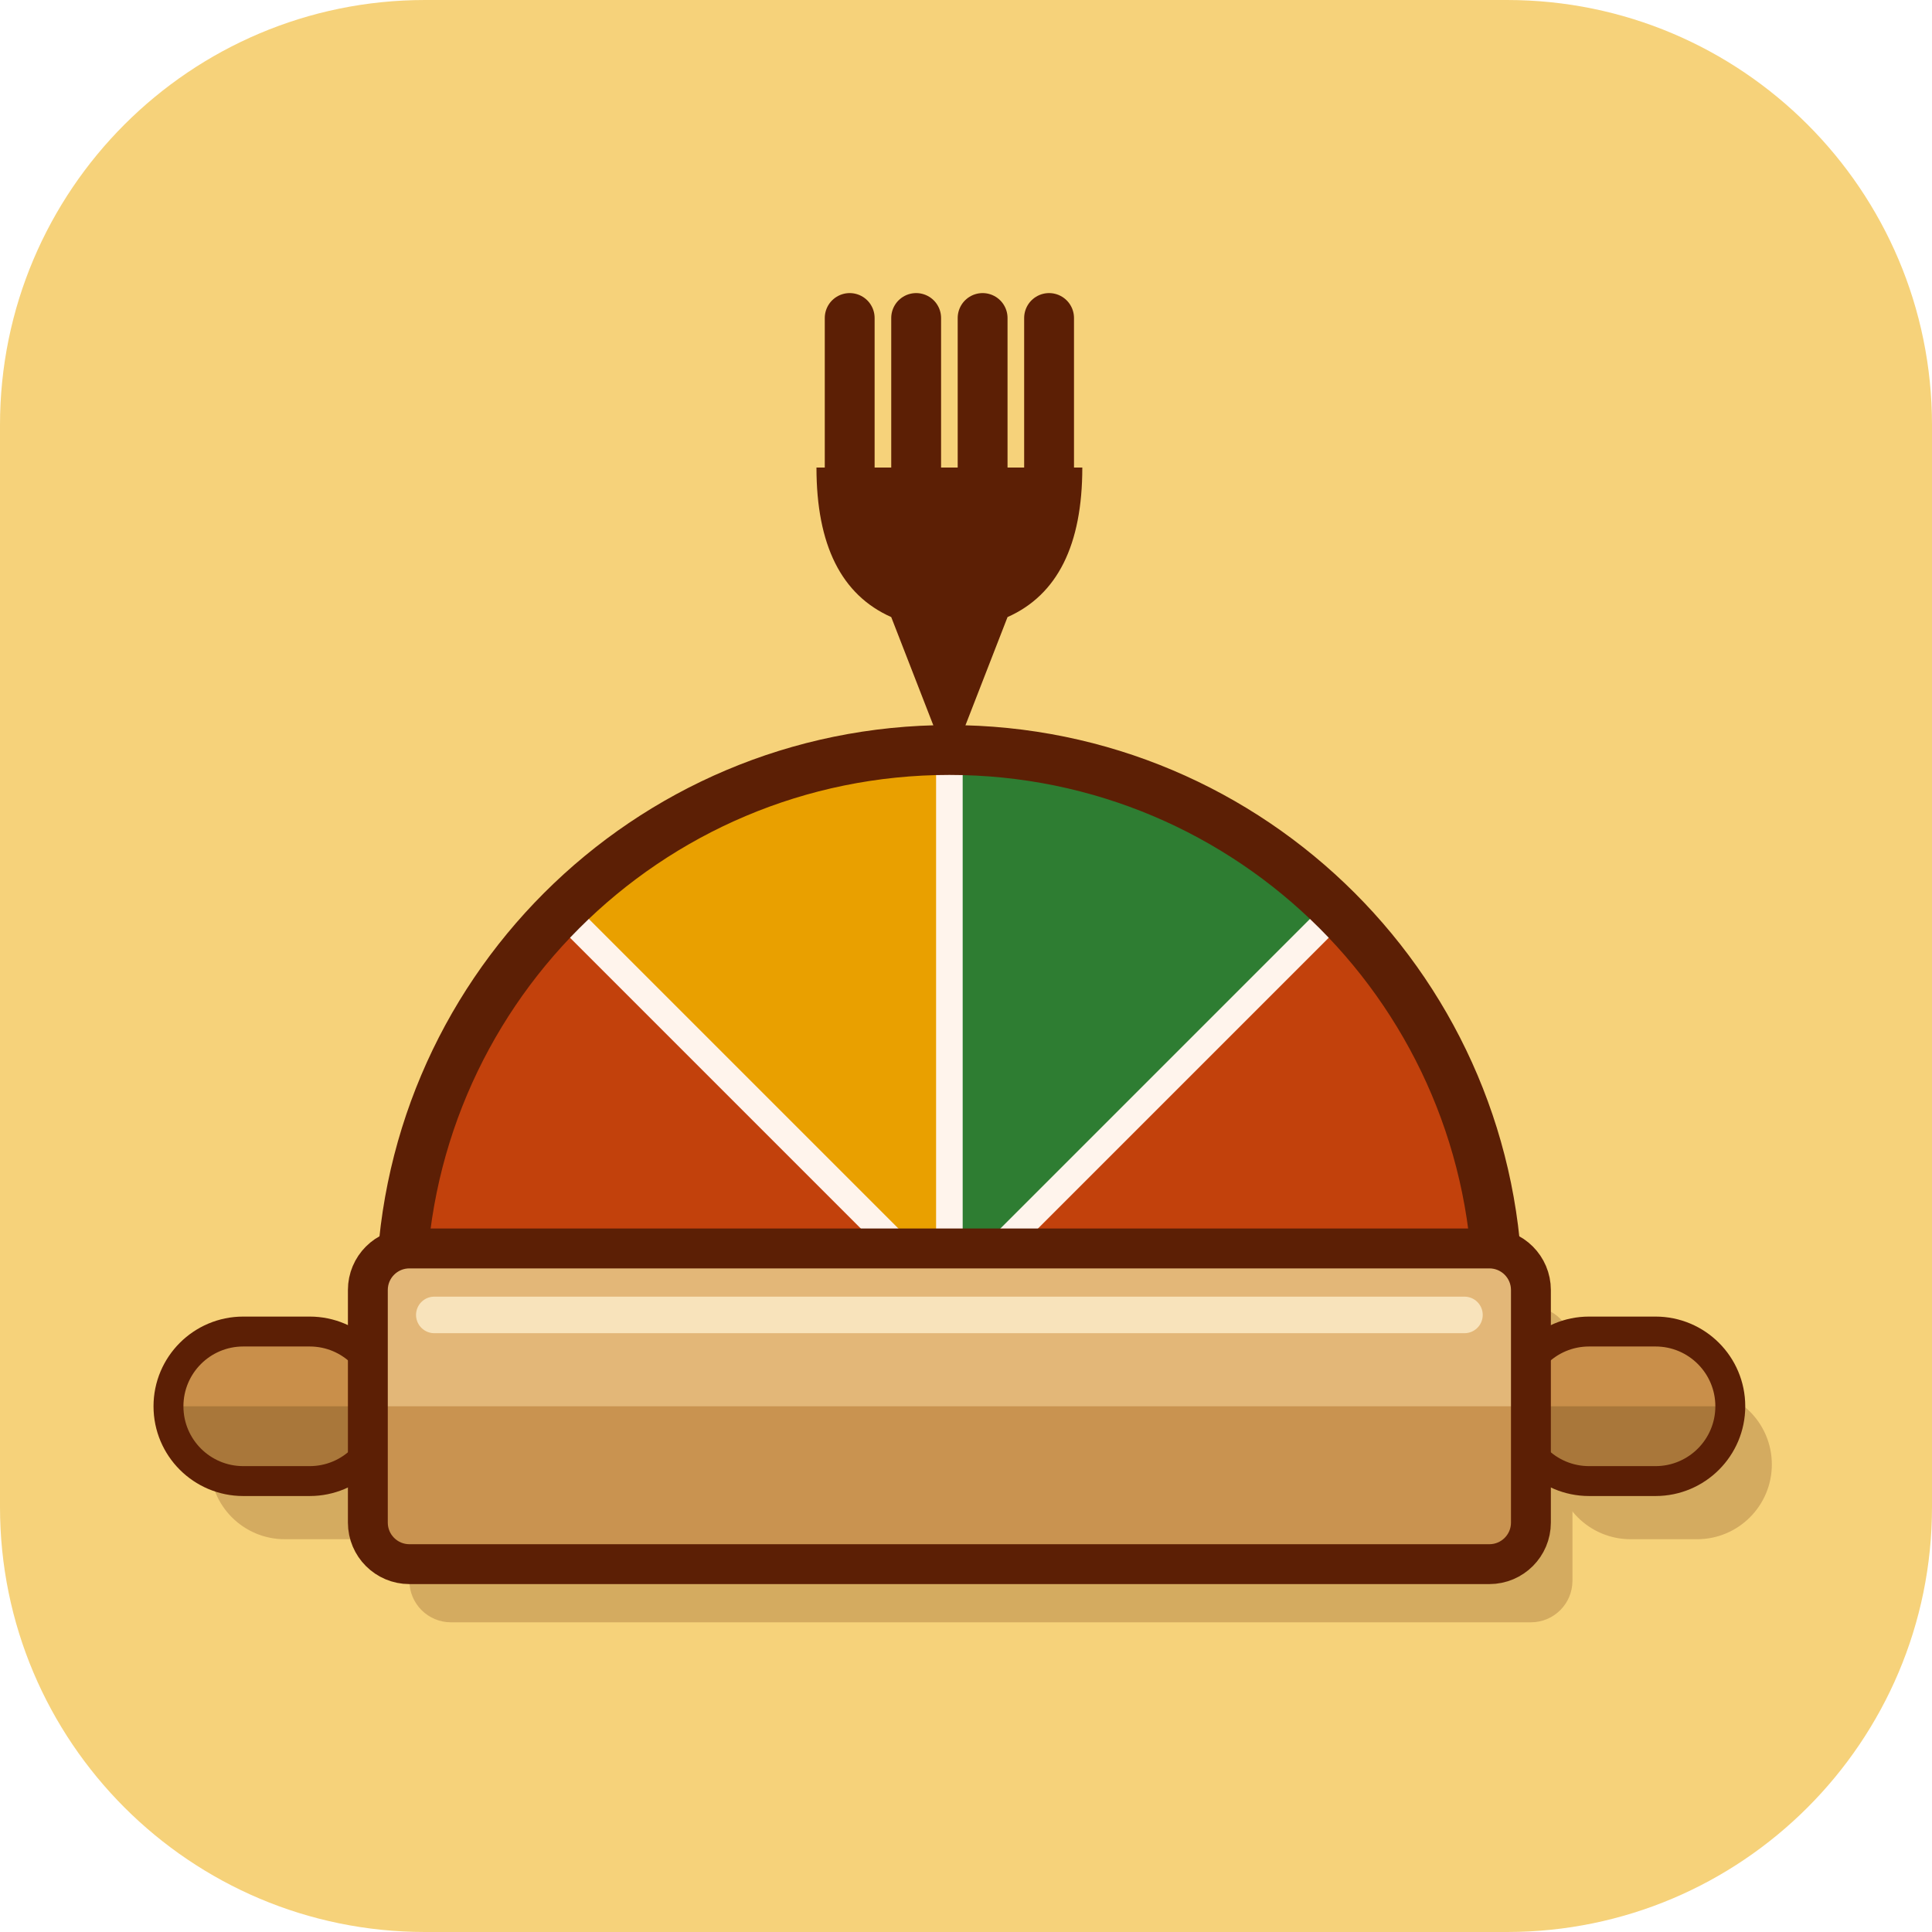
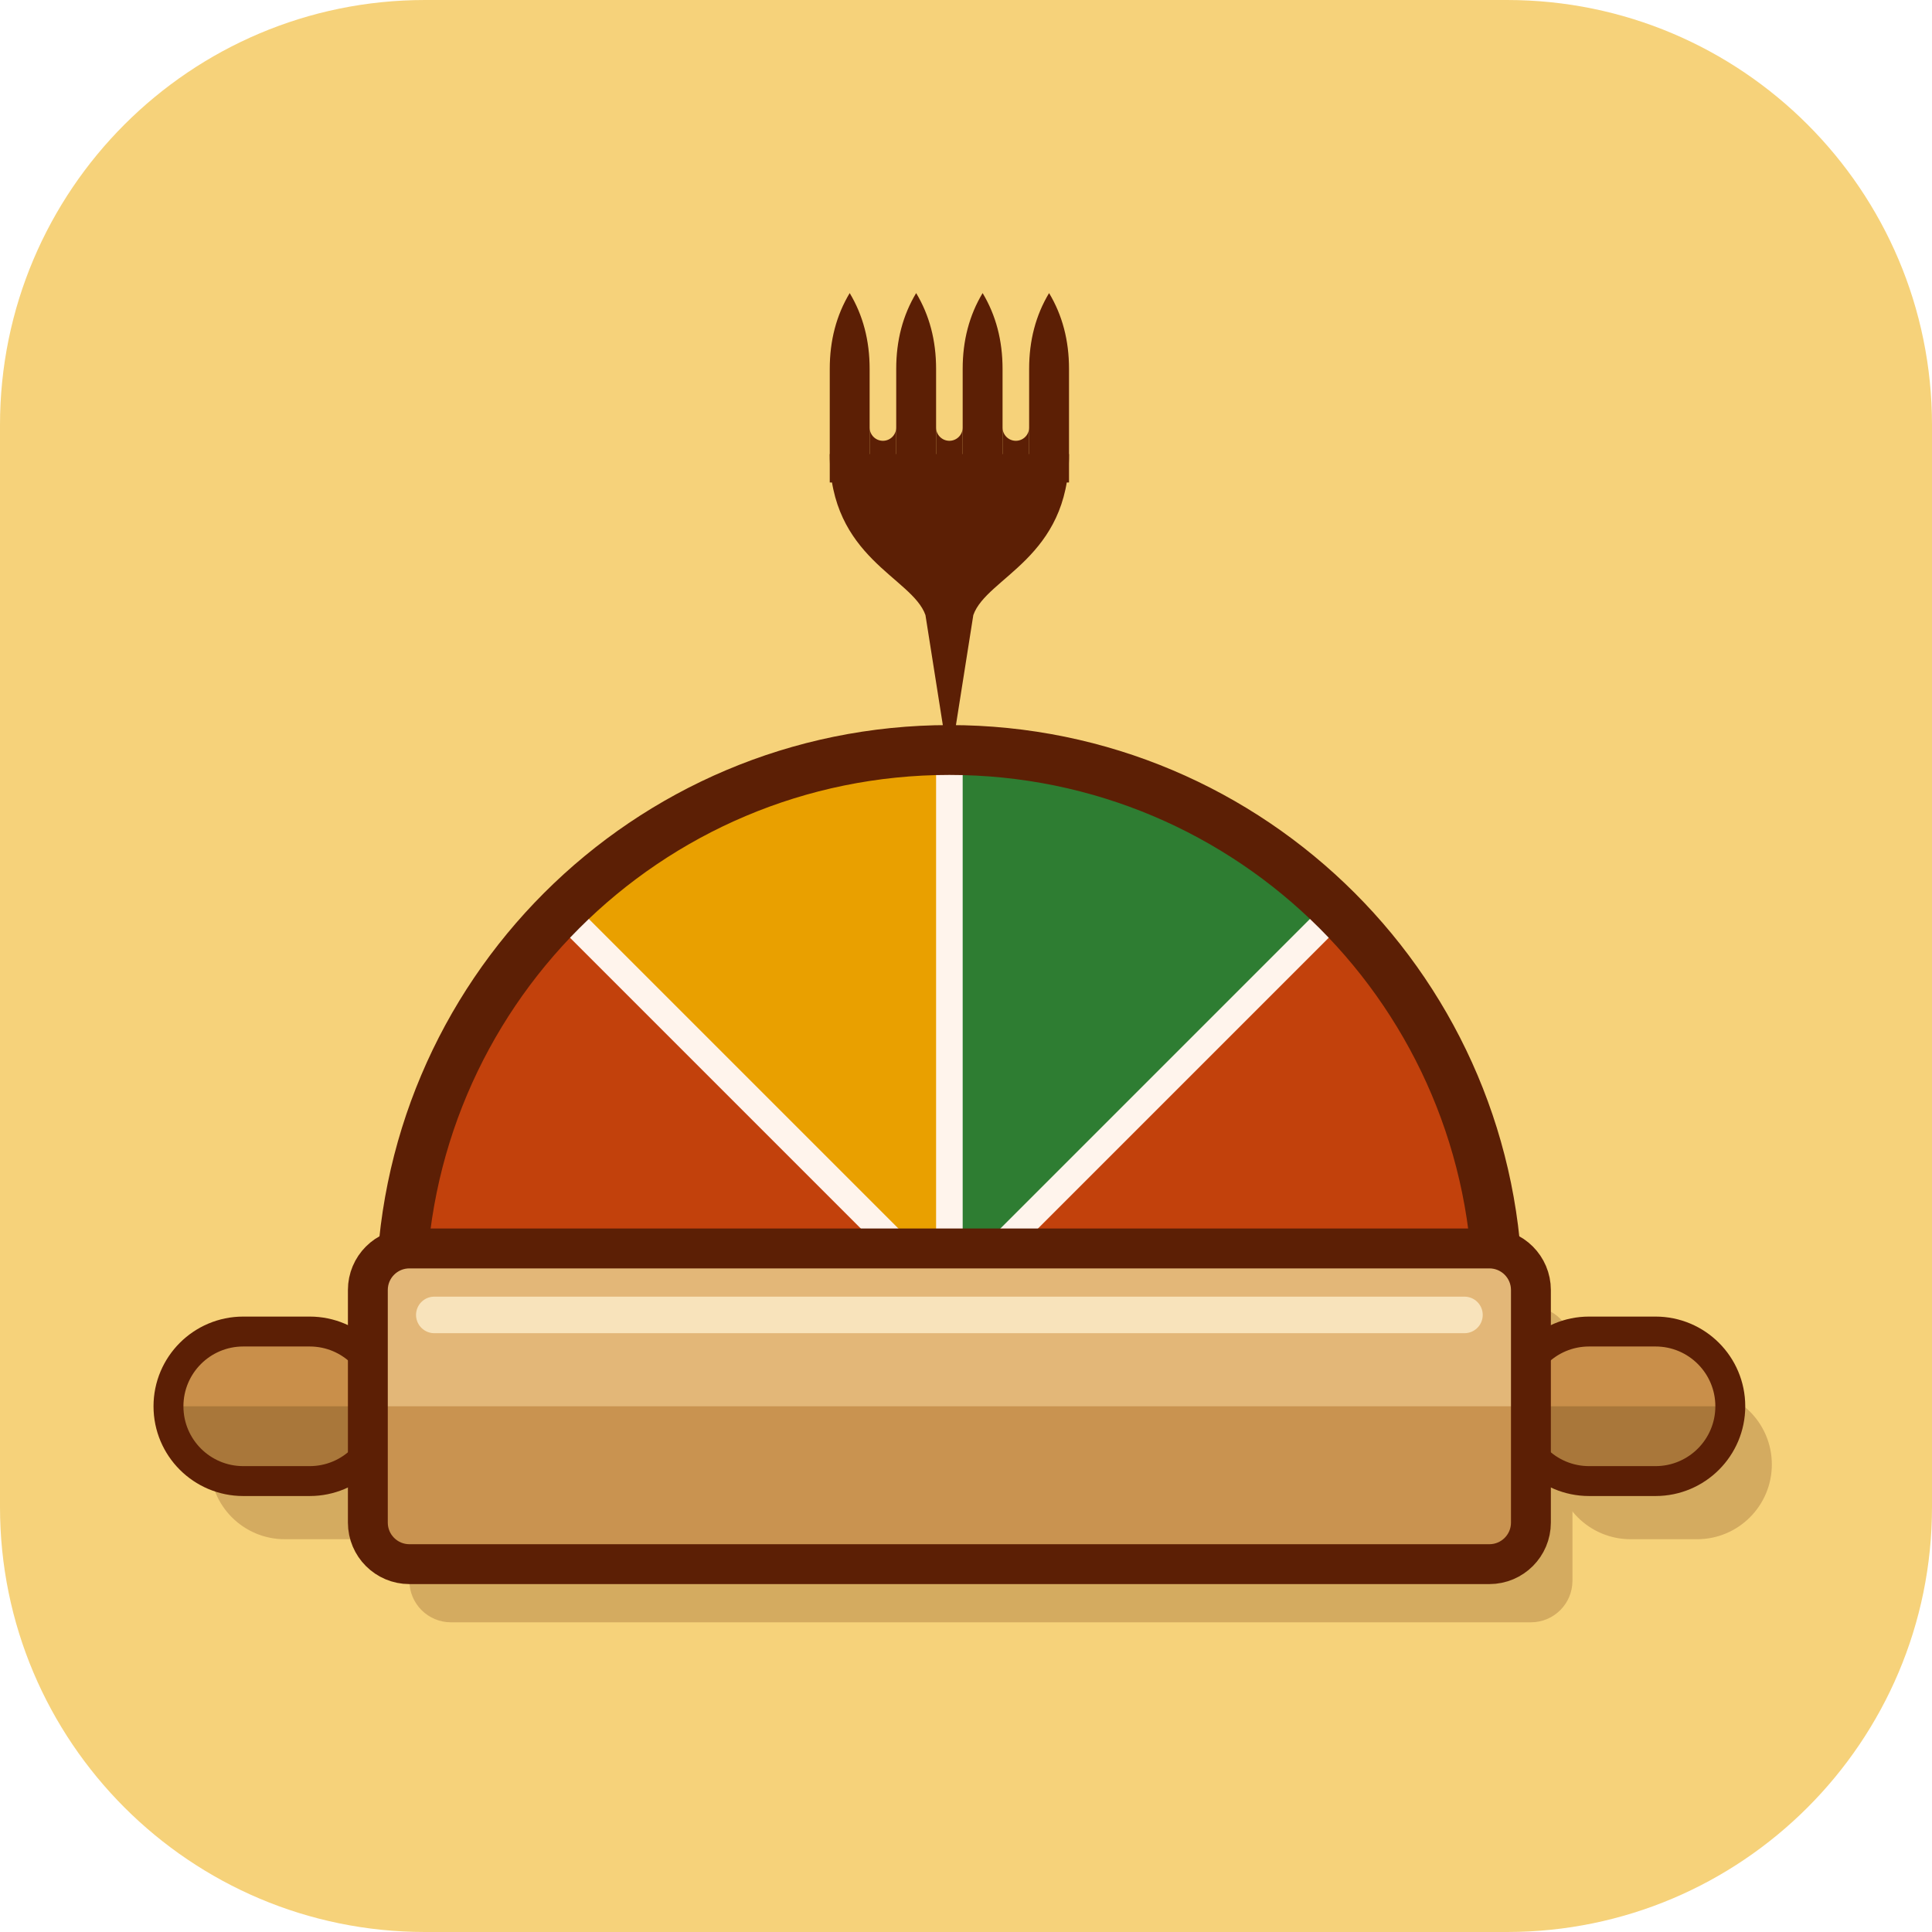
<svg xmlns="http://www.w3.org/2000/svg" viewBox="0 0 100 100" width="512" height="512">
  <defs>
    <clipPath id="body">
      <rect x="15" y="61" width="70" height="19" rx="2.5" />
    </clipPath>
    <clipPath id="handles">
      <rect x="3" y="66" width="13" height="9" rx="4.5" />
      <rect x="84" y="66" width="13" height="9" rx="4.5" />
    </clipPath>
  </defs>
  <rect width="100" height="100" rx="22" fill="#F6D27A" />
  <g transform="translate(50 50) scale(0.86) translate(-51 -44)">
    <path d="M50 64 L17 64 A33 33 0 0 1 26.67 40.67 Z" fill="#C2410C" />
    <path d="M50 64 L26.67 40.67 A33 33 0 0 1 50 31 Z" fill="#E9A000" />
    <path d="M50 64 L50 31 A33 33 0 0 1 73.33 40.67 Z" fill="#2E7D32" />
    <path d="M50 64 L73.33 40.67 A33 33 0 0 1 83 64 Z" fill="#C2410C" />
    <g stroke="#FFF4EC" stroke-width="1.6">
      <line x1="50" y1="64" x2="26.67" y2="40.67" />
      <line x1="50" y1="64" x2="50" y2="31" />
      <line x1="50" y1="64" x2="73.33" y2="40.67" />
    </g>
    <path d="M17 64 A33 33 0 0 1 83 64" fill="none" stroke="#5C1F05" stroke-width="3" />
-     <g stroke="#5C1F05" stroke-width="3" stroke-linecap="round">
-       <line x1="44" y1="5" x2="44" y2="15" />
-       <line x1="48" y1="5" x2="48" y2="15" />
-       <line x1="52" y1="5" x2="52" y2="15" />
-       <line x1="56" y1="5" x2="56" y2="15" />
+     <g fill="#5C1F05">
+       <path d="M42.8 13.19 L57.2 13.19 C57.2 19.46 52.24 20.6 51.44 22.88 L50 32 L48.56 22.88 C47.76 20.6 42.8 19.46 42.8 13.19 Z" />
+       <path d="M42.8 14.9 L42.8 8.06 Q42.8 5.495 44 3.5 Q45.2 5.495 45.2 8.06 L45.2 14.9 Z" />
+       <path d="M45.2 11.59 L45.2 13.475 L46.8 13.475 L46.8 11.59 A0.8 0.8 0 0 1 45.2 11.59 Z" />
+       <path d="M46.8 14.9 L46.8 8.06 Q46.8 5.495 48 3.5 Q49.2 5.495 49.2 8.06 L49.2 14.9 Z" />
+       <path d="M49.2 11.59 L49.2 13.475 L50.8 13.475 L50.8 11.59 A0.8 0.8 0 0 1 49.2 11.59 Z" />
+       <path d="M50.8 14.9 L50.8 8.06 Q50.8 5.495 52 3.5 Q53.2 5.495 53.2 8.06 L53.2 14.9 Z" />
+       <path d="M53.2 11.59 L53.2 13.475 L54.8 13.475 L54.8 11.59 A0.8 0.8 0 0 1 53.2 11.59 Z" />
+       <path d="M54.8 14.9 L54.8 8.06 Q54.8 5.495 56 3.5 Q57.2 5.495 57.2 8.06 L57.2 14.9 Z" />
    </g>
-     <path d="M42 14 L58 14 Q58 21 53.5 23 L50 32 L46.5 23 Q42 21 42 14 Z" fill="#5C1F05" />
    <g fill="#5C1F05" opacity="0.22" transform="translate(2.5 3.5)">
      <rect x="3" y="66" width="13" height="9" rx="4.5" />
      <rect x="84" y="66" width="13" height="9" rx="4.5" />
      <rect x="15" y="61" width="70" height="19" rx="2.5" />
    </g>
    <g clip-path="url(#handles)">
      <rect x="3" y="66" width="94" height="9" fill="#C98F4A" />
      <rect x="3" y="70.5" width="94" height="4.5" fill="#A9773A" />
    </g>
    <g fill="none" stroke="#5C1F05" stroke-width="1.8">
      <rect x="3" y="66" width="13" height="9" rx="4.5" />
      <rect x="84" y="66" width="13" height="9" rx="4.5" />
    </g>
    <g clip-path="url(#body)">
      <rect x="15" y="61" width="70" height="19" fill="#E3B778" />
      <rect x="15" y="70.5" width="70" height="9.5" fill="#C99350" />
    </g>
    <rect x="15" y="61" width="70" height="19" rx="2.5" fill="none" stroke="#5C1F05" stroke-width="2.4" />
    <line x1="19" y1="65" x2="81" y2="65" stroke="#F8E3BB" stroke-width="2.2" stroke-linecap="round" />
  </g>
</svg>
